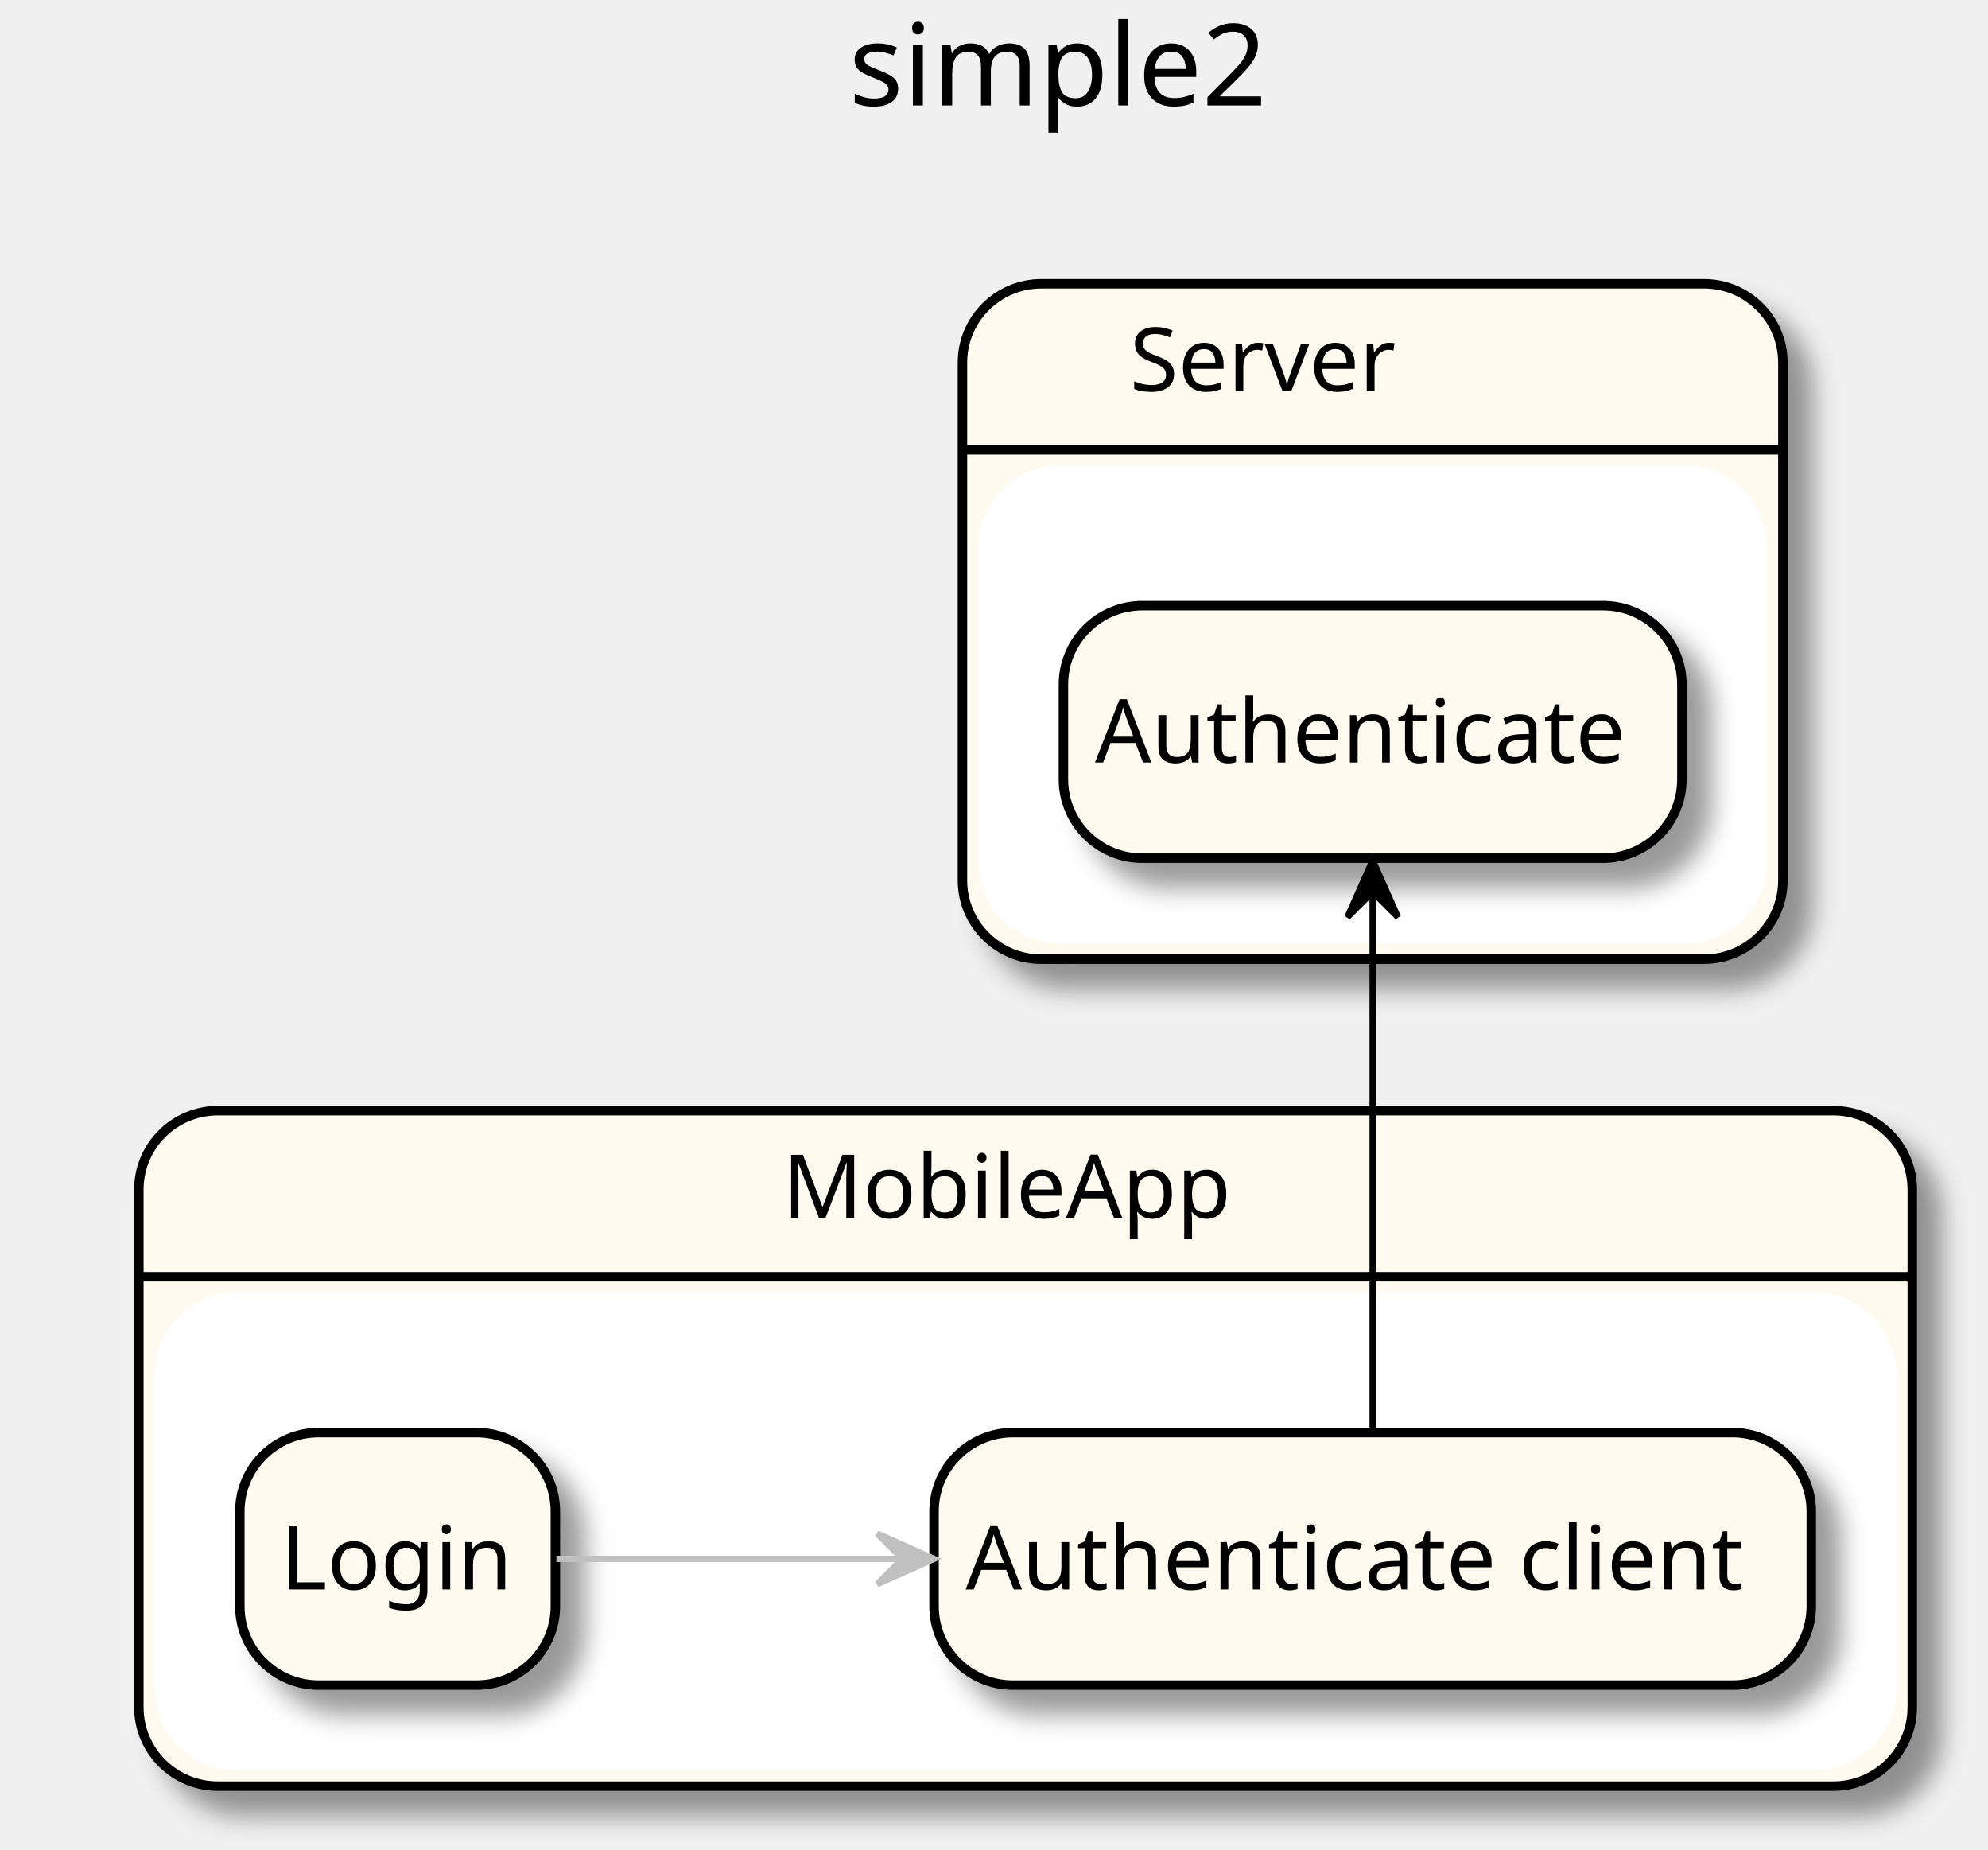
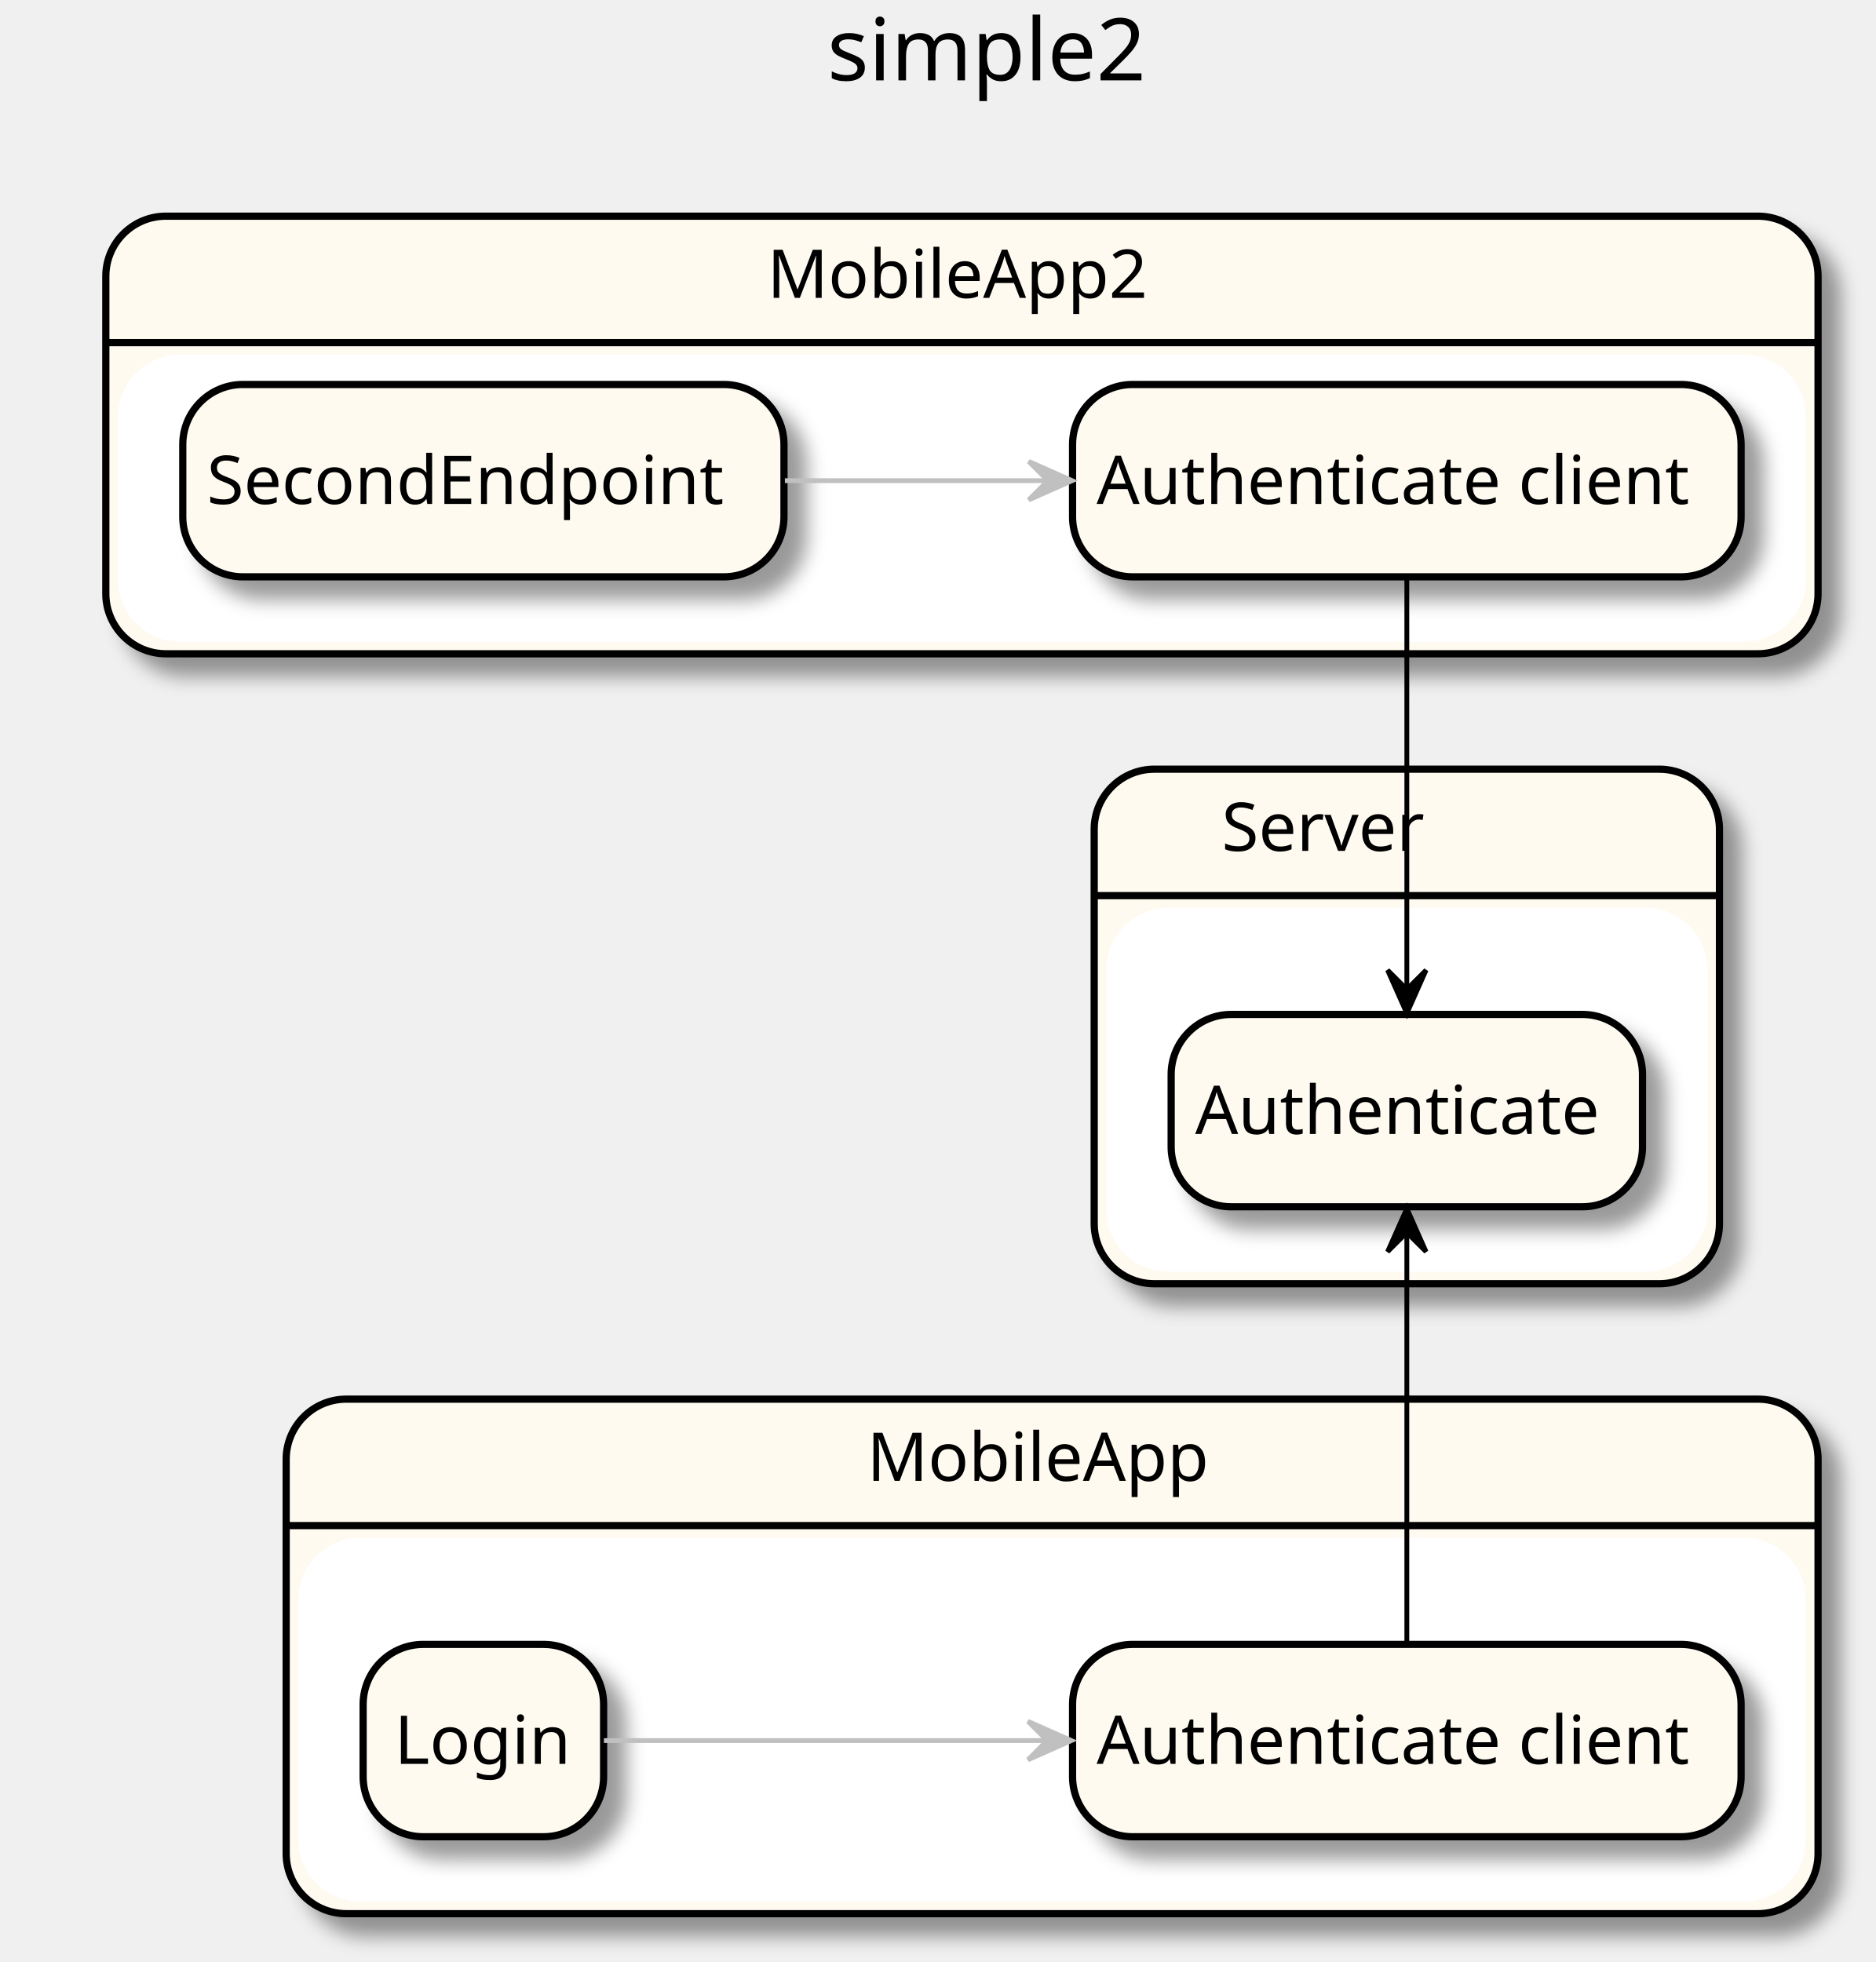
- <svg xmlns="http://www.w3.org/2000/svg" contentScriptType="application/ecmascript" contentStyleType="text/css" height="293px" preserveAspectRatio="none" style="width:315px;height:293px;" version="1.1" viewBox="0 0 315 293" width="315px" zoomAndPan="magnify">
+ <svg xmlns="http://www.w3.org/2000/svg" contentScriptType="application/ecmascript" contentStyleType="text/css" height="408px" preserveAspectRatio="none" style="width:390px;height:408px;" version="1.1" viewBox="0 0 390 408" width="390px" zoomAndPan="magnify">
  <defs>
-     <filter height="300%" id="fuz9r12oahbu5" width="300%" x="-1" y="-1">
+     <filter height="300%" id="f18d69vztk3n5y" width="300%" x="-1" y="-1">
      <feGaussianBlur result="blurOut" stdDeviation="2.0" />
      <feColorMatrix in="blurOut" result="blurOut2" type="matrix" values="0 0 0 0 0 0 0 0 0 0 0 0 0 0 0 0 0 0 .4 0" />
      <feOffset dx="4.0" dy="4.0" in="blurOut2" result="blurOut3" />
      <feBlend in="SourceGraphic" in2="blurOut3" mode="normal" />
    </filter>
  </defs>
  <g>
-     <text fill="#000000" font-family="sans-serif" font-size="18" lengthAdjust="spacingAndGlyphs" textLength="68" x="134.5" y="16.708">simple2</text>
-     <rect fill="#FFFAF0" filter="url(#fuz9r12oahbu5)" height="107" rx="12.5" ry="12.5" style="stroke: #000000; stroke-width: 1.5;" width="281" x="22" y="175.953" />
-     <rect fill="#FFFFFF" height="74.703" rx="12.5" ry="12.5" style="stroke: #FFFFFF; stroke-width: 1.0;" width="275" x="25" y="205.25" />
-     <line style="stroke: #000000; stroke-width: 1.5;" x1="22" x2="303" y1="202.25" y2="202.25" />
-     <text fill="#000000" font-family="sans-serif" font-size="14" lengthAdjust="spacingAndGlyphs" textLength="72" x="124" y="192.948">MobileApp</text>
-     <rect fill="#FFFAF0" filter="url(#fuz9r12oahbu5)" height="107" rx="12.5" ry="12.5" style="stroke: #000000; stroke-width: 1.5;" width="130" x="152.5" y="44.953" />
-     <rect fill="#FFFFFF" height="74.703" rx="12.5" ry="12.5" style="stroke: #FFFFFF; stroke-width: 1.0;" width="124" x="155.5" y="74.25" />
-     <line style="stroke: #000000; stroke-width: 1.5;" x1="152.5" x2="282.5" y1="71.25" y2="71.25" />
-     <text fill="#000000" font-family="sans-serif" font-size="14" lengthAdjust="spacingAndGlyphs" textLength="44" x="179" y="61.948">Server</text>
-     <rect fill="#FFFAF0" filter="url(#fuz9r12oahbu5)" height="40" rx="12.5" ry="12.5" style="stroke: #000000; stroke-width: 1.5;" width="139" x="148" y="226.953" />
-     <text fill="#000000" font-family="sans-serif" font-size="14" lengthAdjust="spacingAndGlyphs" textLength="129" x="153" y="251.8">Authenticate client</text>
-     <rect fill="#FFFAF0" filter="url(#fuz9r12oahbu5)" height="40" rx="12.5" ry="12.5" style="stroke: #000000; stroke-width: 1.5;" width="50" x="38" y="226.953" />
-     <text fill="#000000" font-family="sans-serif" font-size="14" lengthAdjust="spacingAndGlyphs" textLength="37" x="44.5" y="251.8">Login</text>
-     <rect fill="#FFFAF0" filter="url(#fuz9r12oahbu5)" height="40" rx="12.5" ry="12.5" style="stroke: #000000; stroke-width: 1.5;" width="98" x="168.5" y="95.953" />
-     <text fill="#000000" font-family="sans-serif" font-size="14" lengthAdjust="spacingAndGlyphs" textLength="88" x="173.5" y="120.8">Authenticate</text>
-     <path d="M88.164,246.953 C103.107,246.953 123.162,246.953 142.972,246.953 " fill="none" id="_1-&gt;_0" style="stroke: #C0C0C0; stroke-width: 1.0;" />
-     <polygon fill="#C0C0C0" points="148,246.953,139,242.953,143,246.953,139,250.953,148,246.953" style="stroke: #C0C0C0; stroke-width: 1.0;" />
-     <path d="M217.5,226.74 C217.5,198.358 217.5,169.975 217.5,141.592 " fill="none" id="_0-&gt;_2" style="stroke: #000000; stroke-width: 1.0;" />
-     <polygon fill="#000000" points="217.5,136.293,213.5,145.293,217.5,141.293,221.5,145.293,217.5,136.293" style="stroke: #000000; stroke-width: 1.0;" />
+     <text fill="#000000" font-family="sans-serif" font-size="18" lengthAdjust="spacingAndGlyphs" textLength="68" x="172" y="16.708">simple2</text>
+     <rect fill="#FFFAF0" filter="url(#f18d69vztk3n5y)" height="107" rx="12.5" ry="12.5" style="stroke: #000000; stroke-width: 1.5;" width="318.5" x="59.5" y="290.953" />
+     <rect fill="#FFFFFF" height="74.703" rx="12.5" ry="12.5" style="stroke: #FFFFFF; stroke-width: 1.0;" width="312.5" x="62.5" y="320.25" />
+     <line style="stroke: #000000; stroke-width: 1.5;" x1="59.5" x2="378" y1="317.25" y2="317.25" />
+     <text fill="#000000" font-family="sans-serif" font-size="14" lengthAdjust="spacingAndGlyphs" textLength="72" x="180.25" y="307.948">MobileApp</text>
+     <rect fill="#FFFAF0" filter="url(#f18d69vztk3n5y)" height="91" rx="12.5" ry="12.5" style="stroke: #000000; stroke-width: 1.5;" width="356" x="22" y="44.953" />
+     <rect fill="#FFFFFF" height="58.703" rx="12.5" ry="12.5" style="stroke: #FFFFFF; stroke-width: 1.0;" width="350" x="25" y="74.25" />
+     <line style="stroke: #000000; stroke-width: 1.5;" x1="22" x2="378" y1="71.25" y2="71.25" />
+     <text fill="#000000" font-family="sans-serif" font-size="14" lengthAdjust="spacingAndGlyphs" textLength="81" x="159.5" y="61.948">MobileApp2</text>
+     <rect fill="#FFFAF0" filter="url(#f18d69vztk3n5y)" height="107" rx="12.5" ry="12.5" style="stroke: #000000; stroke-width: 1.5;" width="130" x="227.5" y="159.953" />
+     <rect fill="#FFFFFF" height="74.703" rx="12.5" ry="12.5" style="stroke: #FFFFFF; stroke-width: 1.0;" width="124" x="230.5" y="189.25" />
+     <line style="stroke: #000000; stroke-width: 1.5;" x1="227.5" x2="357.5" y1="186.25" y2="186.25" />
+     <text fill="#000000" font-family="sans-serif" font-size="14" lengthAdjust="spacingAndGlyphs" textLength="44" x="254" y="176.948">Server</text>
+     <rect fill="#FFFAF0" filter="url(#f18d69vztk3n5y)" height="40" rx="12.5" ry="12.5" style="stroke: #000000; stroke-width: 1.5;" width="139" x="223" y="341.953" />
+     <text fill="#000000" font-family="sans-serif" font-size="14" lengthAdjust="spacingAndGlyphs" textLength="129" x="228" y="366.8">Authenticate client</text>
+     <rect fill="#FFFAF0" filter="url(#f18d69vztk3n5y)" height="40" rx="12.5" ry="12.5" style="stroke: #000000; stroke-width: 1.5;" width="50" x="75.5" y="341.953" />
+     <text fill="#000000" font-family="sans-serif" font-size="14" lengthAdjust="spacingAndGlyphs" textLength="37" x="82" y="366.8">Login</text>
+     <rect fill="#FFFAF0" filter="url(#f18d69vztk3n5y)" height="40" rx="12.5" ry="12.5" style="stroke: #000000; stroke-width: 1.5;" width="139" x="223" y="79.953" />
+     <text fill="#000000" font-family="sans-serif" font-size="14" lengthAdjust="spacingAndGlyphs" textLength="129" x="228" y="104.8">Authenticate client</text>
+     <rect fill="#FFFAF0" filter="url(#f18d69vztk3n5y)" height="40" rx="12.5" ry="12.5" style="stroke: #000000; stroke-width: 1.5;" width="125" x="38" y="79.953" />
+     <text fill="#000000" font-family="sans-serif" font-size="14" lengthAdjust="spacingAndGlyphs" textLength="115" x="43" y="104.8">SecondEndpoint</text>
+     <rect fill="#FFFAF0" filter="url(#f18d69vztk3n5y)" height="40" rx="12.5" ry="12.5" style="stroke: #000000; stroke-width: 1.5;" width="98" x="243.5" y="210.953" />
+     <text fill="#000000" font-family="sans-serif" font-size="14" lengthAdjust="spacingAndGlyphs" textLength="88" x="248.5" y="235.8">Authenticate</text>
+     <path d="M125.564,361.953 C148.691,361.953 184.851,361.953 217.519,361.953 " fill="none" id="_1-&gt;_0" style="stroke: #C0C0C0; stroke-width: 1.0;" />
+     <polygon fill="#C0C0C0" points="222.729,361.953,213.729,357.953,217.729,361.953,213.729,365.953,222.729,361.953" style="stroke: #C0C0C0; stroke-width: 1.0;" />
+     <path d="M292.5,341.74 C292.5,313.358 292.5,284.975 292.5,256.592 " fill="none" id="_0-&gt;_4" style="stroke: #000000; stroke-width: 1.0;" />
+     <polygon fill="#000000" points="292.5,251.293,288.5,260.293,292.5,256.293,296.5,260.293,292.5,251.293" style="stroke: #000000; stroke-width: 1.0;" />
+     <path d="M163.188,99.953 C180.619,99.953 199.765,99.953 217.826,99.953 " fill="none" id="_3-&gt;_2" style="stroke: #C0C0C0; stroke-width: 1.0;" />
+     <polygon fill="#C0C0C0" points="222.889,99.953,213.889,95.953,217.889,99.953,213.889,103.953,222.889,99.953" style="stroke: #C0C0C0; stroke-width: 1.0;" />
+     <path d="M292.5,120.293 C292.5,148.675 292.5,177.058 292.5,205.44 " fill="none" id="_2-&gt;_4" style="stroke: #000000; stroke-width: 1.0;" />
+     <polygon fill="#000000" points="292.5,210.74,296.5,201.74,292.5,205.74,288.5,201.74,292.5,210.74" style="stroke: #000000; stroke-width: 1.0;" />
  </g>
</svg>
